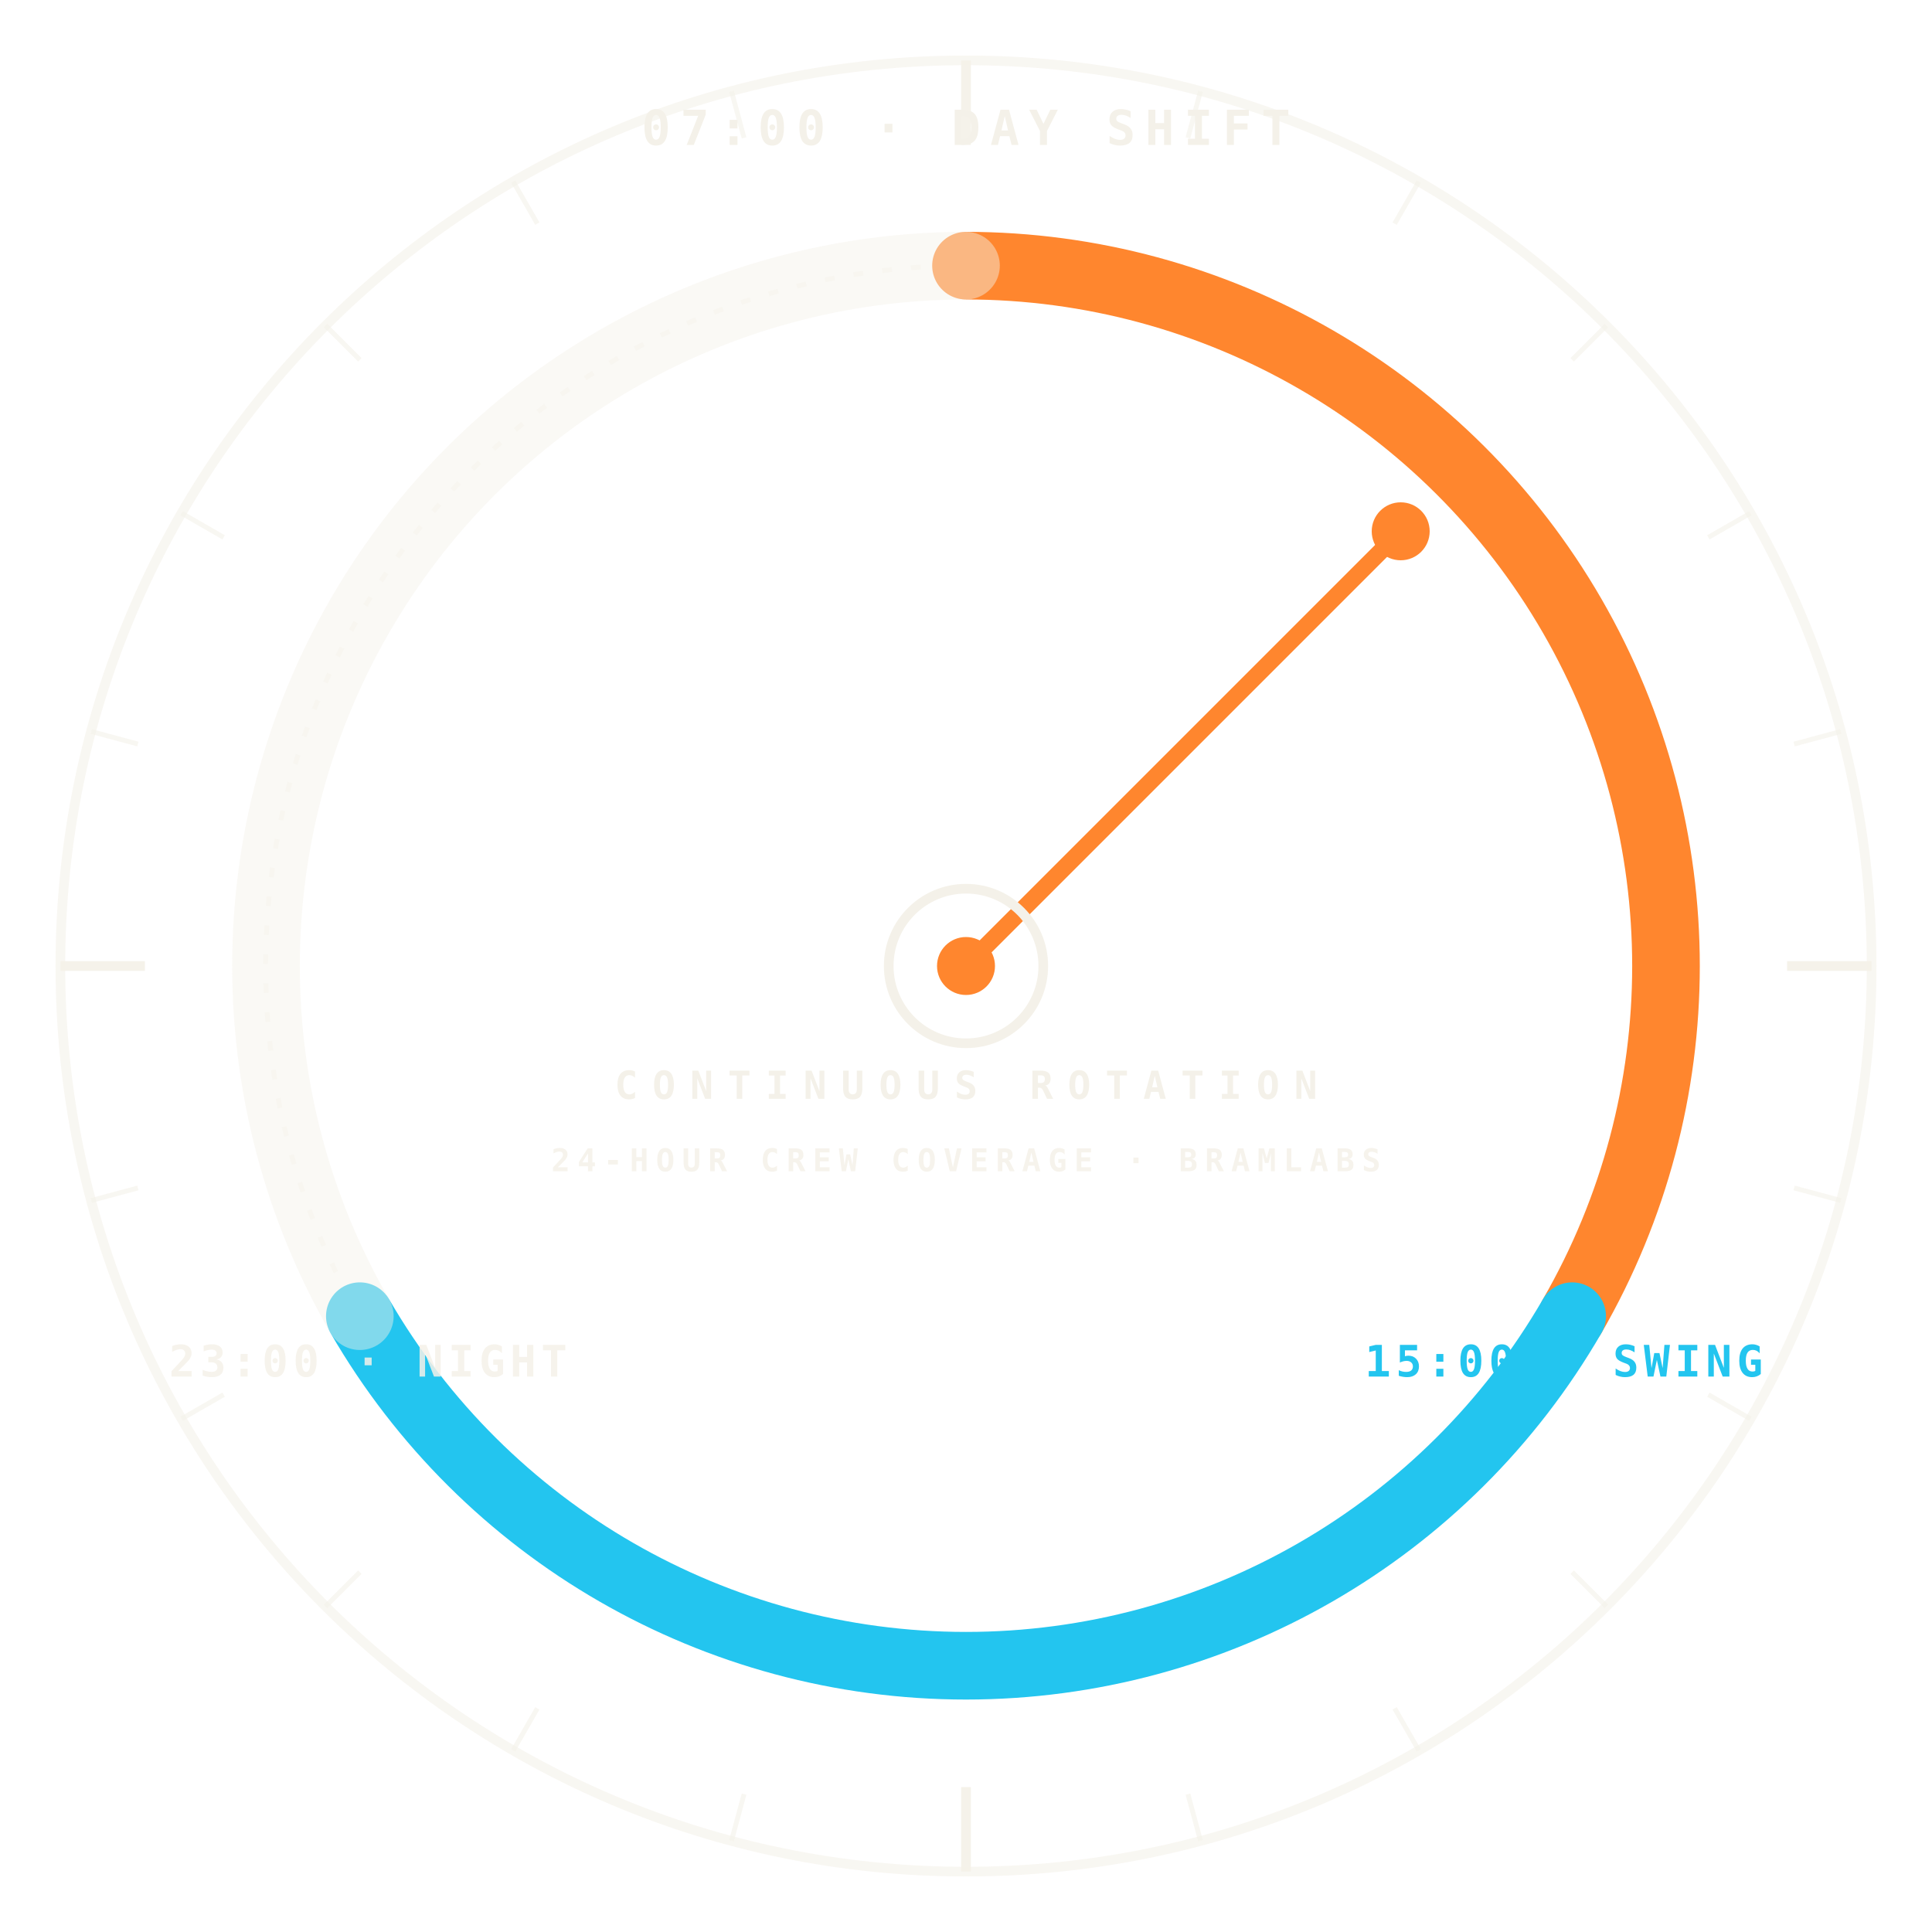
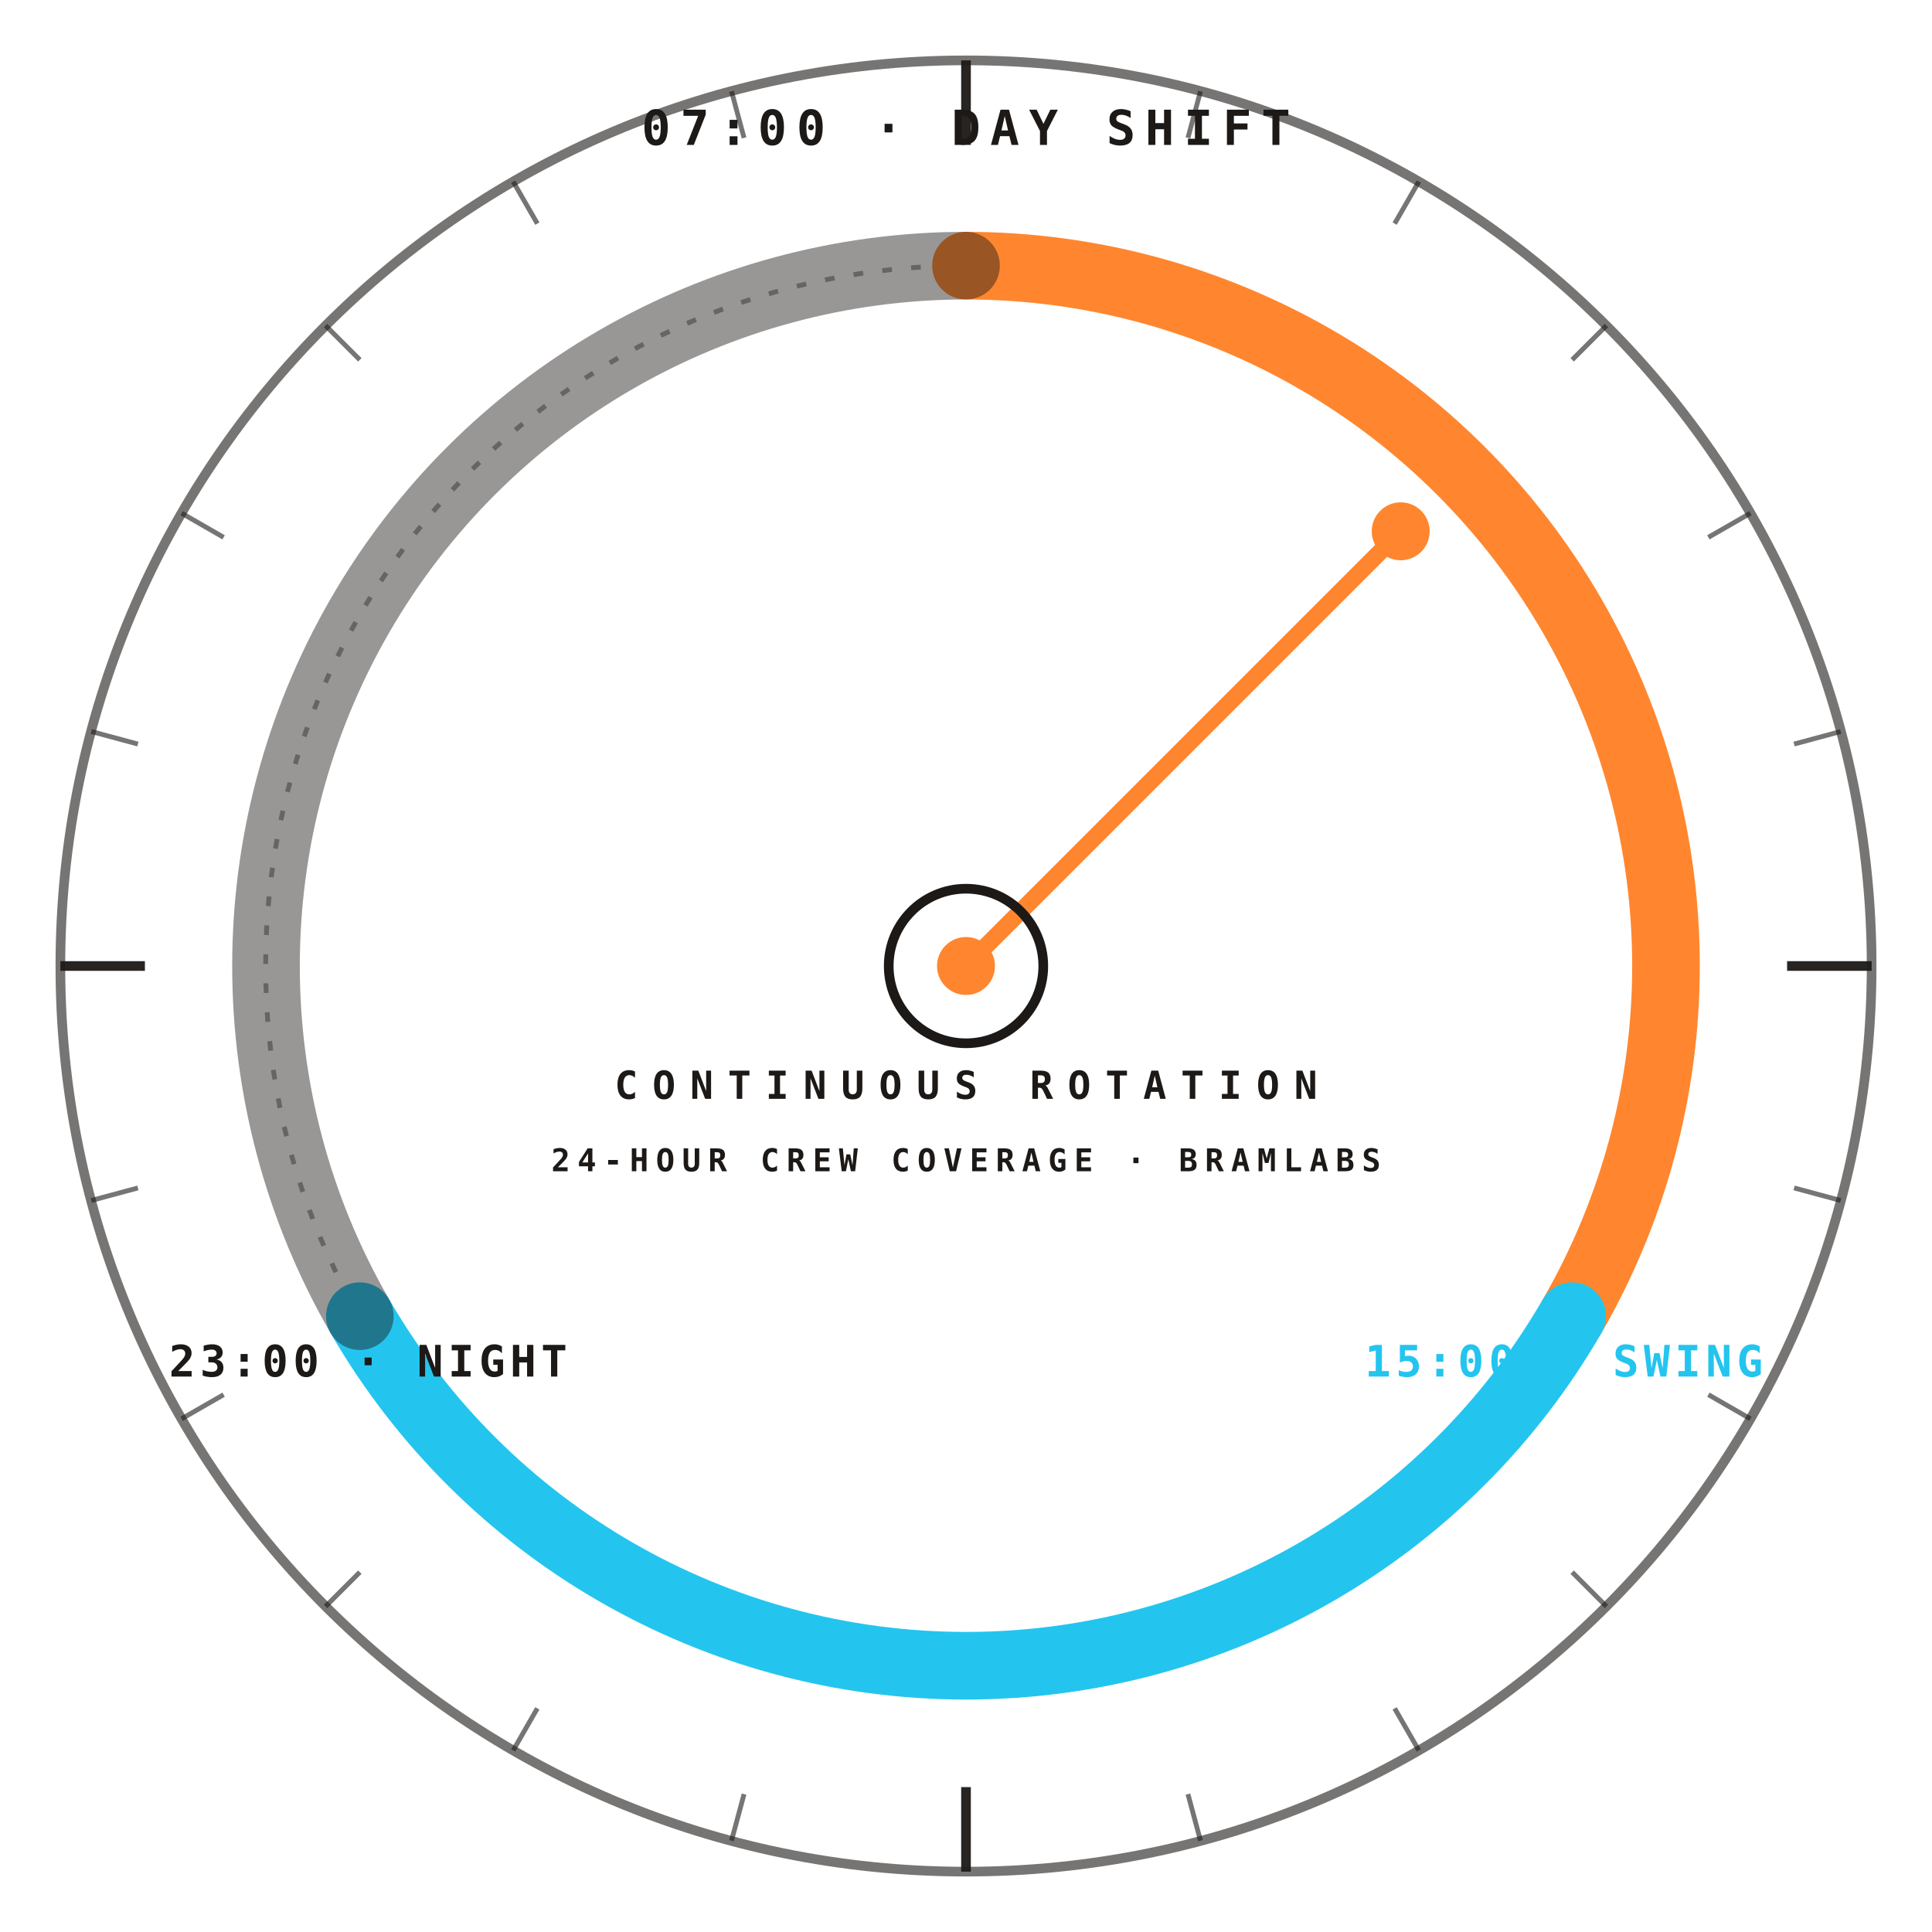
<svg xmlns="http://www.w3.org/2000/svg" viewBox="0 0 800 800" fill="none">
-   <circle cx="400" cy="400" r="375" stroke="#F4F1E9" stroke-width="4" opacity="0.6" />
-   <circle cx="400" cy="400" r="290" stroke="#F4F1E9" stroke-width="2" stroke-dasharray="4 8" opacity="0.4" />
-   <line x1="400.0" y1="25.0" x2="400.0" y2="60.0" stroke="#F4F1E9" stroke-width="4" opacity="0.95" />
-   <line x1="497.1" y1="37.8" x2="491.9" y2="57.1" stroke="#F4F1E9" stroke-width="2" opacity="0.6" />
-   <line x1="587.5" y1="75.2" x2="577.5" y2="92.6" stroke="#F4F1E9" stroke-width="2" opacity="0.6" />
-   <line x1="665.2" y1="134.8" x2="651.0" y2="149.0" stroke="#F4F1E9" stroke-width="2" opacity="0.6" />
-   <line x1="724.8" y1="212.5" x2="707.4" y2="222.5" stroke="#F4F1E9" stroke-width="2" opacity="0.6" />
-   <line x1="762.2" y1="302.9" x2="742.9" y2="308.1" stroke="#F4F1E9" stroke-width="2" opacity="0.6" />
-   <line x1="775.0" y1="400.0" x2="740.0" y2="400.0" stroke="#F4F1E9" stroke-width="4" opacity="0.95" />
-   <line x1="762.2" y1="497.1" x2="742.9" y2="491.9" stroke="#F4F1E9" stroke-width="2" opacity="0.6" />
-   <line x1="724.8" y1="587.5" x2="707.4" y2="577.5" stroke="#F4F1E9" stroke-width="2" opacity="0.6" />
-   <line x1="665.2" y1="665.2" x2="651.0" y2="651.0" stroke="#F4F1E9" stroke-width="2" opacity="0.6" />
-   <line x1="587.5" y1="724.8" x2="577.5" y2="707.4" stroke="#F4F1E9" stroke-width="2" opacity="0.6" />
-   <line x1="497.1" y1="762.2" x2="491.9" y2="742.9" stroke="#F4F1E9" stroke-width="2" opacity="0.6" />
-   <line x1="400.0" y1="775.0" x2="400.0" y2="740.0" stroke="#F4F1E9" stroke-width="4" opacity="0.95" />
-   <line x1="302.9" y1="762.2" x2="308.1" y2="742.9" stroke="#F4F1E9" stroke-width="2" opacity="0.6" />
-   <line x1="212.5" y1="724.8" x2="222.5" y2="707.4" stroke="#F4F1E9" stroke-width="2" opacity="0.6" />
-   <line x1="134.8" y1="665.2" x2="149.0" y2="651.0" stroke="#F4F1E9" stroke-width="2" opacity="0.6" />
-   <line x1="75.2" y1="587.5" x2="92.6" y2="577.5" stroke="#F4F1E9" stroke-width="2" opacity="0.6" />
-   <line x1="37.8" y1="497.1" x2="57.1" y2="491.9" stroke="#F4F1E9" stroke-width="2" opacity="0.6" />
-   <line x1="25.0" y1="400.0" x2="60.0" y2="400.0" stroke="#F4F1E9" stroke-width="4" opacity="0.95" />
-   <line x1="37.8" y1="302.9" x2="57.1" y2="308.1" stroke="#F4F1E9" stroke-width="2" opacity="0.6" />
-   <line x1="75.2" y1="212.5" x2="92.6" y2="222.5" stroke="#F4F1E9" stroke-width="2" opacity="0.6" />
-   <line x1="134.8" y1="134.8" x2="149.0" y2="149.0" stroke="#F4F1E9" stroke-width="2" opacity="0.6" />
-   <line x1="212.5" y1="75.2" x2="222.5" y2="92.6" stroke="#F4F1E9" stroke-width="2" opacity="0.6" />
-   <line x1="302.9" y1="37.8" x2="308.1" y2="57.1" stroke="#F4F1E9" stroke-width="2" opacity="0.6" />
+   <circle cx="400" cy="400" r="375" stroke="#1C1917" stroke-width="4" opacity="0.6" />
+   <circle cx="400" cy="400" r="290" stroke="#1C1917" stroke-width="2" stroke-dasharray="4 8" opacity="0.4" />
+   <line x1="400.0" y1="25.0" x2="400.0" y2="60.0" stroke="#1C1917" stroke-width="4" opacity="0.95" />
+   <line x1="497.1" y1="37.8" x2="491.9" y2="57.1" stroke="#1C1917" stroke-width="2" opacity="0.6" />
+   <line x1="587.5" y1="75.2" x2="577.5" y2="92.6" stroke="#1C1917" stroke-width="2" opacity="0.6" />
+   <line x1="665.2" y1="134.8" x2="651.0" y2="149.0" stroke="#1C1917" stroke-width="2" opacity="0.6" />
+   <line x1="724.8" y1="212.5" x2="707.4" y2="222.5" stroke="#1C1917" stroke-width="2" opacity="0.6" />
+   <line x1="762.2" y1="302.9" x2="742.9" y2="308.1" stroke="#1C1917" stroke-width="2" opacity="0.6" />
+   <line x1="775.0" y1="400.0" x2="740.0" y2="400.0" stroke="#1C1917" stroke-width="4" opacity="0.95" />
+   <line x1="762.2" y1="497.1" x2="742.9" y2="491.9" stroke="#1C1917" stroke-width="2" opacity="0.6" />
+   <line x1="724.8" y1="587.5" x2="707.4" y2="577.5" stroke="#1C1917" stroke-width="2" opacity="0.6" />
+   <line x1="665.2" y1="665.2" x2="651.0" y2="651.0" stroke="#1C1917" stroke-width="2" opacity="0.6" />
+   <line x1="587.5" y1="724.8" x2="577.5" y2="707.4" stroke="#1C1917" stroke-width="2" opacity="0.6" />
+   <line x1="497.1" y1="762.2" x2="491.9" y2="742.9" stroke="#1C1917" stroke-width="2" opacity="0.6" />
+   <line x1="400.0" y1="775.0" x2="400.0" y2="740.0" stroke="#1C1917" stroke-width="4" opacity="0.95" />
+   <line x1="302.9" y1="762.2" x2="308.1" y2="742.9" stroke="#1C1917" stroke-width="2" opacity="0.6" />
+   <line x1="212.5" y1="724.8" x2="222.5" y2="707.4" stroke="#1C1917" stroke-width="2" opacity="0.6" />
+   <line x1="134.8" y1="665.2" x2="149.0" y2="651.0" stroke="#1C1917" stroke-width="2" opacity="0.6" />
+   <line x1="75.2" y1="587.5" x2="92.6" y2="577.5" stroke="#1C1917" stroke-width="2" opacity="0.6" />
+   <line x1="37.8" y1="497.1" x2="57.1" y2="491.9" stroke="#1C1917" stroke-width="2" opacity="0.6" />
+   <line x1="25.0" y1="400.0" x2="60.0" y2="400.0" stroke="#1C1917" stroke-width="4" opacity="0.95" />
+   <line x1="37.8" y1="302.9" x2="57.1" y2="308.1" stroke="#1C1917" stroke-width="2" opacity="0.6" />
+   <line x1="75.2" y1="212.5" x2="92.6" y2="222.5" stroke="#1C1917" stroke-width="2" opacity="0.6" />
+   <line x1="134.8" y1="134.8" x2="149.0" y2="149.0" stroke="#1C1917" stroke-width="2" opacity="0.6" />
+   <line x1="212.5" y1="75.2" x2="222.5" y2="92.6" stroke="#1C1917" stroke-width="2" opacity="0.6" />
+   <line x1="302.9" y1="37.8" x2="308.1" y2="57.1" stroke="#1C1917" stroke-width="2" opacity="0.6" />
  <path d="M400 110 A290 290 0 0 1 651 545" stroke="#FF862E" stroke-width="28" stroke-linecap="round" fill="none" />
  <path d="M651 545 A290 290 0 0 1 149 545" stroke="#23C5EF" stroke-width="28" stroke-linecap="round" fill="none" />
-   <path d="M149 545 A290 290 0 0 1 400 110" stroke="#F4F1E9" stroke-width="28" stroke-linecap="round" fill="none" opacity="0.45" />
+   <path d="M149 545 A290 290 0 0 1 400 110" stroke="#1C1917" stroke-width="28" stroke-linecap="round" fill="none" opacity="0.45" />
  <line x1="400" y1="400" x2="580" y2="220" stroke="#FF862E" stroke-width="7" stroke-linecap="round" />
  <circle cx="580" cy="220" r="12" fill="#FF862E" />
-   <circle cx="400" cy="400" r="32" fill="none" stroke="#F4F1E9" stroke-width="4" />
+   <circle cx="400" cy="400" r="32" fill="none" stroke="#1C1917" stroke-width="4" />
  <circle cx="400" cy="400" r="12" fill="#FF862E" />
-   <text x="400" y="60" text-anchor="middle" font-family="ui-monospace,monospace" font-size="20" font-weight="800" fill="#F4F1E9" letter-spacing="4">07:00 · DAY SHIFT</text>
+   <text x="400" y="60" text-anchor="middle" font-family="ui-monospace,monospace" font-size="20" font-weight="800" fill="#1C1917" letter-spacing="4">07:00 · DAY SHIFT</text>
  <text x="730" y="570" text-anchor="end" font-family="ui-monospace,monospace" font-size="18" font-weight="800" fill="#23C5EF" letter-spacing="2">15:00 · SWING</text>
-   <text x="70" y="570" text-anchor="start" font-family="ui-monospace,monospace" font-size="18" font-weight="800" fill="rgba(244, 241, 233, 0.85)" letter-spacing="2">23:00 · NIGHT</text>
-   <text x="400" y="455" text-anchor="middle" font-family="ui-monospace,monospace" font-size="16" font-weight="800" fill="#F4F1E9" letter-spacing="6">CONTINUOUS ROTATION</text>
-   <text x="400" y="485" text-anchor="middle" font-family="ui-monospace,monospace" font-size="13" font-weight="700" fill="rgba(244, 241, 233, 0.85)" letter-spacing="3">24-HOUR CREW COVERAGE · BRAMLABS</text>
+   <text x="70" y="570" text-anchor="start" font-family="ui-monospace,monospace" font-size="18" font-weight="800" fill="#1C1917" letter-spacing="2">23:00 · NIGHT</text>
+   <text x="400" y="455" text-anchor="middle" font-family="ui-monospace,monospace" font-size="16" font-weight="800" fill="#1C1917" letter-spacing="6">CONTINUOUS ROTATION</text>
+   <text x="400" y="485" text-anchor="middle" font-family="ui-monospace,monospace" font-size="13" font-weight="700" fill="#1C1917" letter-spacing="3">24-HOUR CREW COVERAGE · BRAMLABS</text>
</svg>
